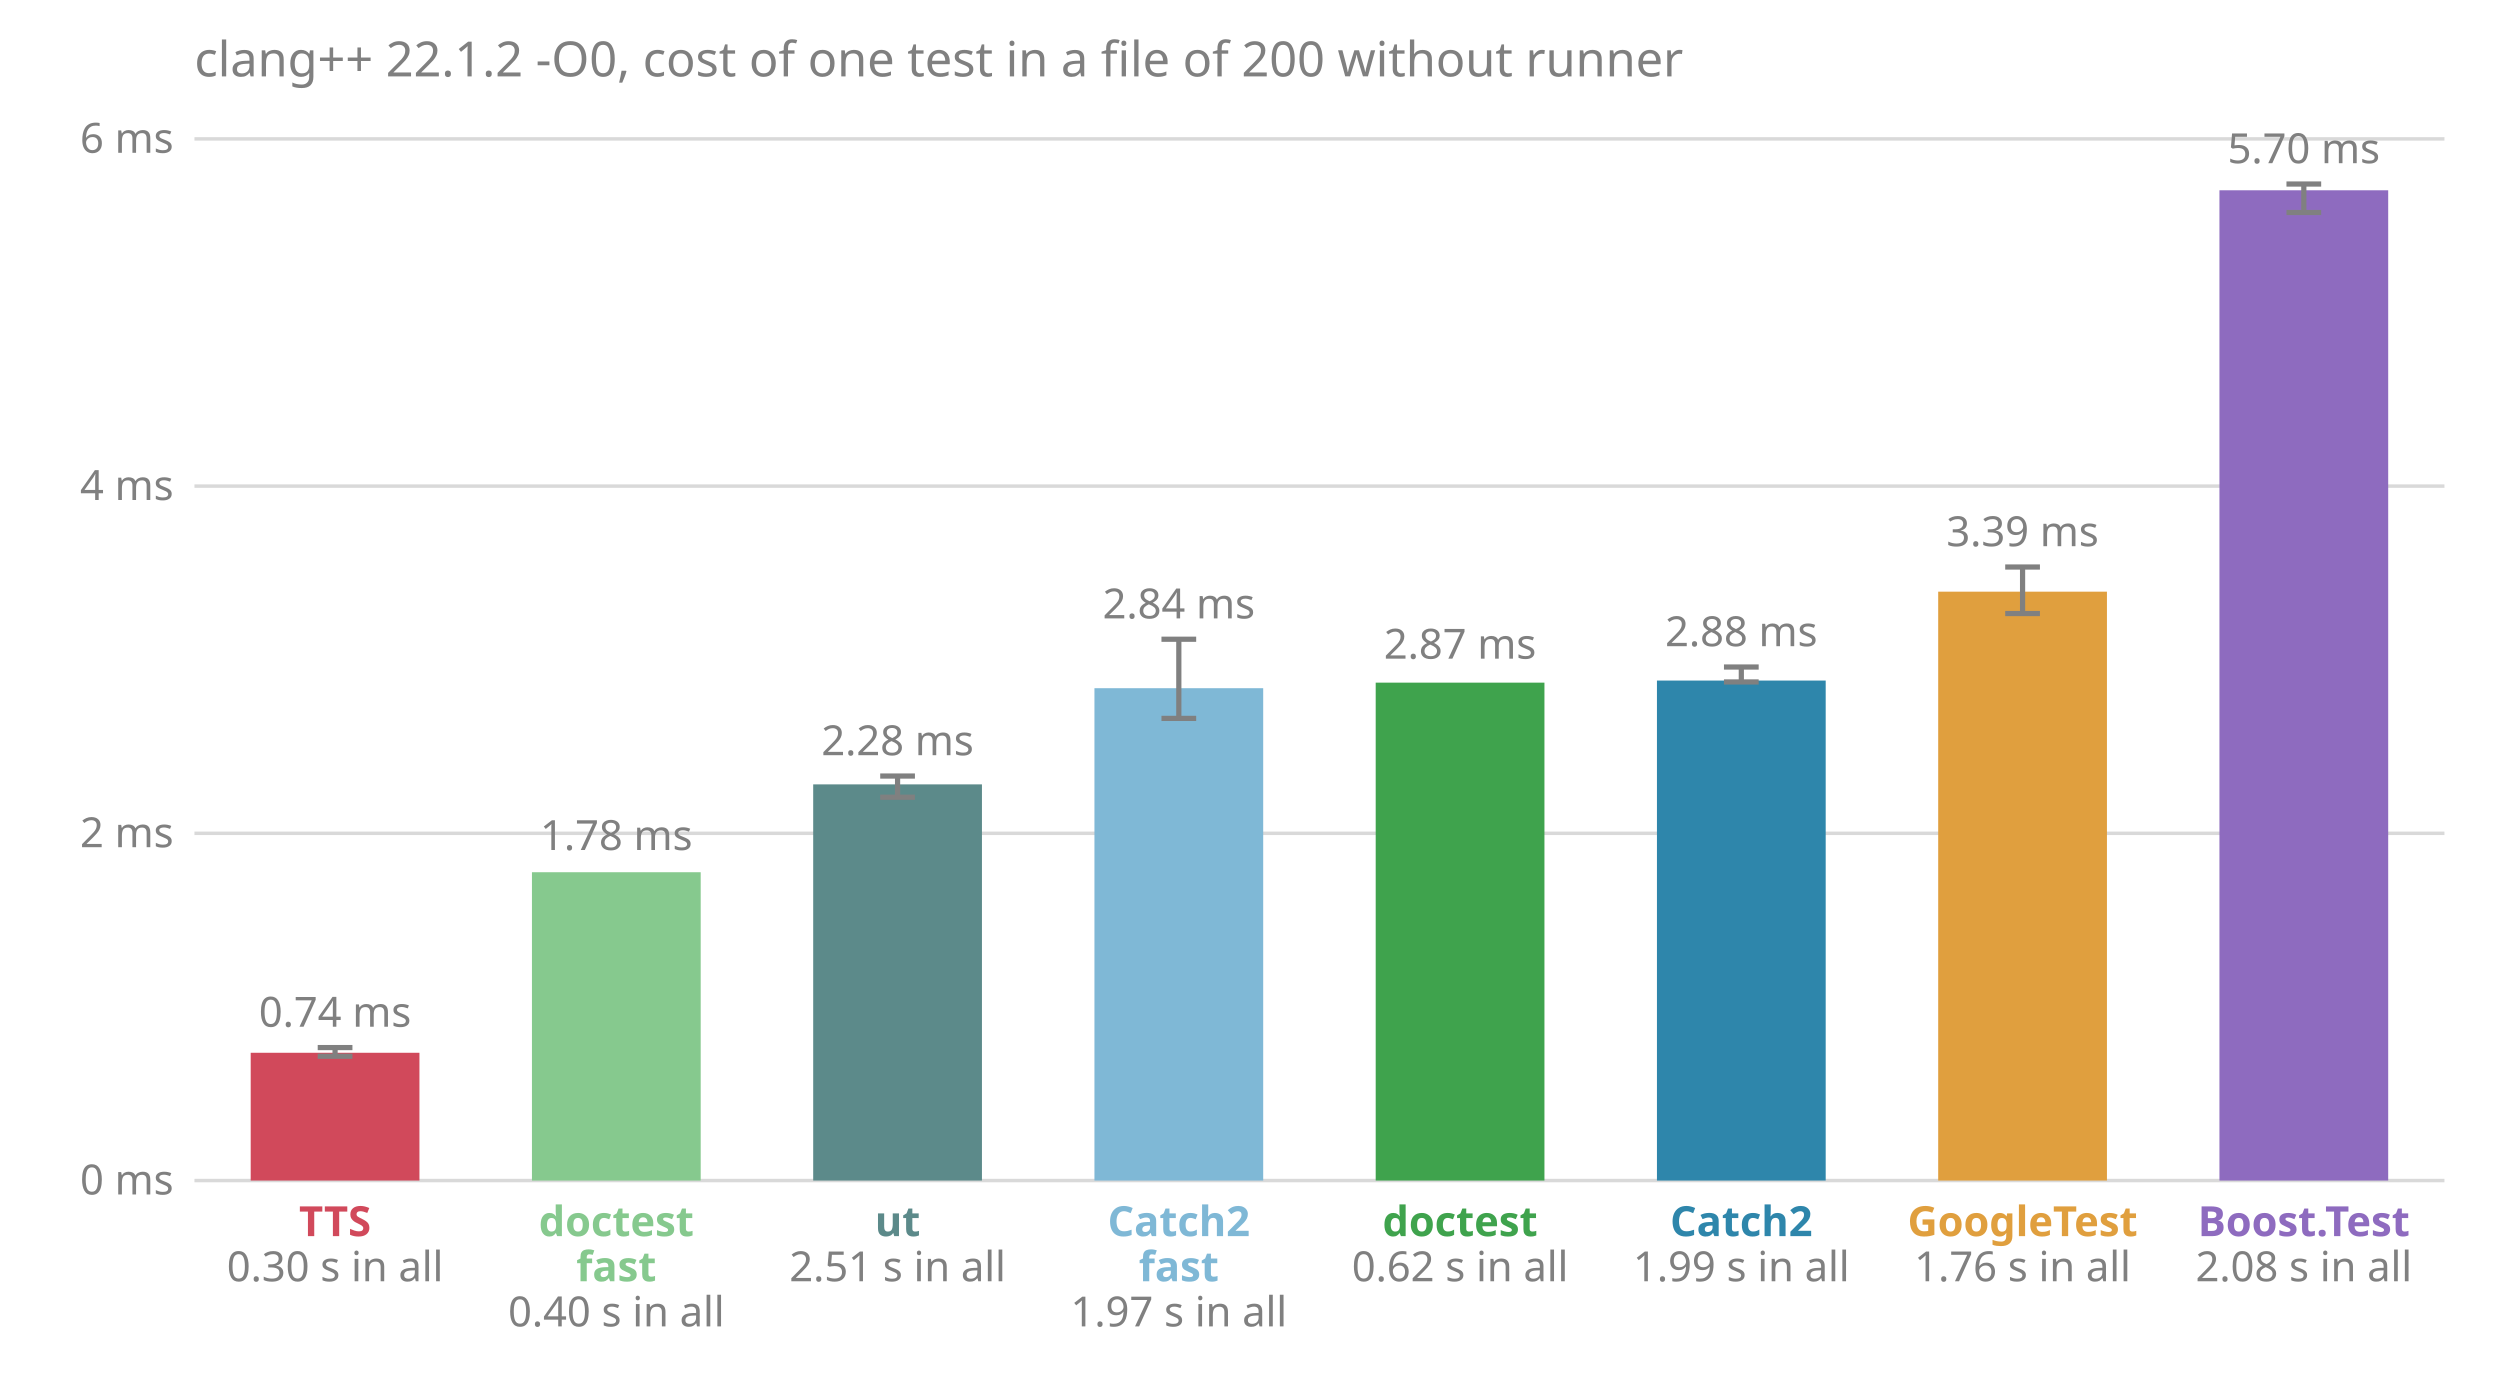
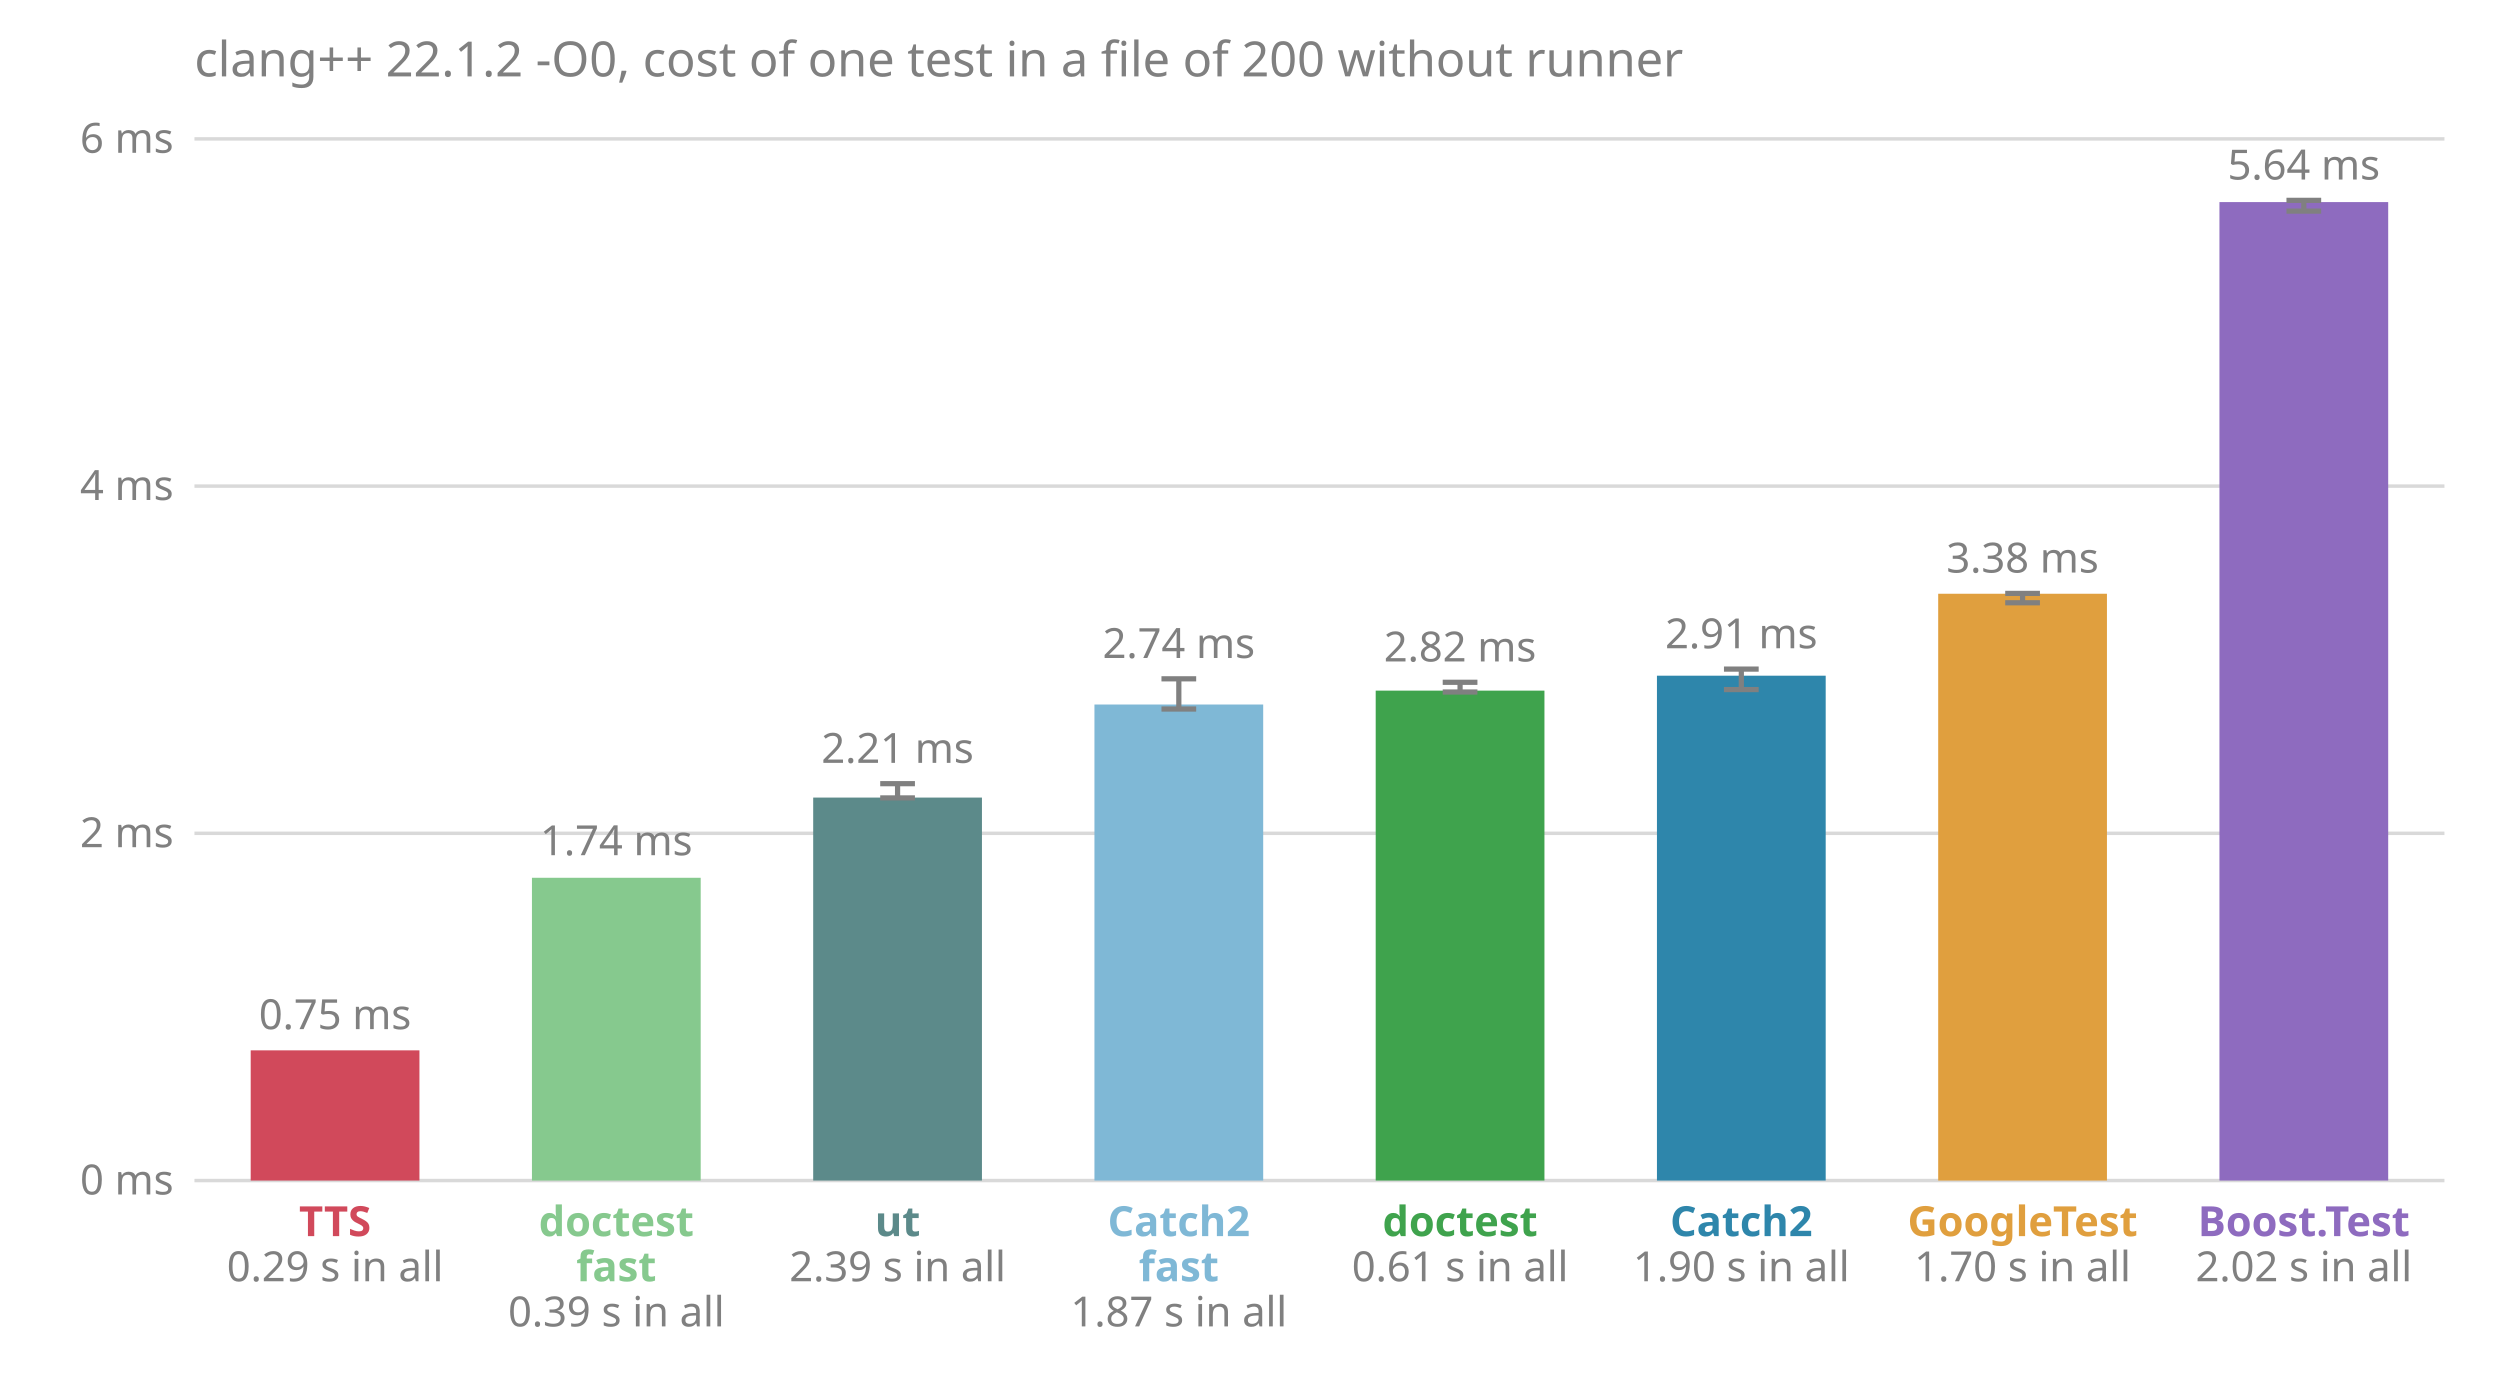
<svg xmlns="http://www.w3.org/2000/svg" viewBox="0 0 720 400" font-family="sans-serif" font-size="12">
  <text x="56.0" y="22.0" fill="#808080" font-size="14">clang++ 22.1.2 -O0, cost of one test in a file of 200 without runner</text>
  <line x1="56.0" x2="704.0" y1="340.0" y2="340.0" stroke="#808080" stroke-opacity="0.3" />
  <text x="50.0" y="344.0" fill="#808080" text-anchor="end">0 ms</text>
  <line x1="56.0" x2="704.0" y1="240.0" y2="240.0" stroke="#808080" stroke-opacity="0.3" />
  <text x="50.0" y="244.0" fill="#808080" text-anchor="end">2 ms</text>
  <line x1="56.0" x2="704.0" y1="140.0" y2="140.0" stroke="#808080" stroke-opacity="0.3" />
  <text x="50.0" y="144.0" fill="#808080" text-anchor="end">4 ms</text>
  <line x1="56.0" x2="704.0" y1="40.0" y2="40.0" stroke="#808080" stroke-opacity="0.3" />
  <text x="50.0" y="44.0" fill="#808080" text-anchor="end">6 ms</text>
-   <rect x="72.2" y="303.2" width="48.6" height="36.8" fill="#d1495b" />
-   <line x1="96.5" x2="96.5" y1="304.2" y2="301.7" stroke="#808080" stroke-width="1.5" />
-   <line x1="91.5" x2="101.5" y1="304.2" y2="304.2" stroke="#808080" stroke-width="1.5" />
-   <line x1="91.5" x2="101.5" y1="301.7" y2="301.7" stroke="#808080" stroke-width="1.5" />
-   <text x="96.5" y="295.7" fill="#808080" text-anchor="middle">0.74 ms</text>
+   <rect x="72.2" y="302.5" width="48.6" height="37.5" fill="#d1495b" />
+   <text x="96.5" y="296.4" fill="#808080" text-anchor="middle">0.75 ms</text>
  <text x="96.5" y="356.0" fill="#d1495b" font-weight="bold" text-anchor="middle">TTS</text>
-   <text x="96.5" y="369.0" fill="#808080" text-anchor="middle">0.30 s in all</text>
-   <rect x="153.2" y="251.2" width="48.6" height="88.8" fill="#86c98e" />
-   <text x="177.5" y="244.8" fill="#808080" text-anchor="middle">1.78 ms</text>
+   <text x="96.5" y="369.0" fill="#808080" text-anchor="middle">0.29 s in all</text>
+   <rect x="153.2" y="252.8" width="48.6" height="87.2" fill="#86c98e" />
+   <text x="177.5" y="246.3" fill="#808080" text-anchor="middle">1.74 ms</text>
  <text x="177.5" y="356.0" fill="#86c98e" font-weight="bold" text-anchor="middle">doctest</text>
  <text x="177.5" y="369.0" fill="#86c98e" font-weight="bold" text-anchor="middle">fast</text>
-   <text x="177.5" y="382.0" fill="#808080" text-anchor="middle">0.40 s in all</text>
-   <rect x="234.2" y="225.9" width="48.6" height="114.1" fill="#5c8a8a" />
-   <line x1="258.5" x2="258.5" y1="229.6" y2="223.5" stroke="#808080" stroke-width="1.5" />
-   <line x1="253.5" x2="263.5" y1="229.6" y2="229.6" stroke="#808080" stroke-width="1.5" />
-   <line x1="253.5" x2="263.5" y1="223.5" y2="223.5" stroke="#808080" stroke-width="1.5" />
-   <text x="258.5" y="217.5" fill="#808080" text-anchor="middle">2.28 ms</text>
+   <text x="177.5" y="382.0" fill="#808080" text-anchor="middle">0.39 s in all</text>
+   <rect x="234.2" y="229.7" width="48.6" height="110.3" fill="#5c8a8a" />
+   <line x1="258.5" x2="258.5" y1="229.8" y2="225.7" stroke="#808080" stroke-width="1.5" />
+   <line x1="253.5" x2="263.5" y1="229.8" y2="229.8" stroke="#808080" stroke-width="1.5" />
+   <line x1="253.5" x2="263.5" y1="225.7" y2="225.7" stroke="#808080" stroke-width="1.5" />
+   <text x="258.5" y="219.7" fill="#808080" text-anchor="middle">2.21 ms</text>
  <text x="258.5" y="356.0" fill="#5c8a8a" font-weight="bold" text-anchor="middle">ut</text>
-   <text x="258.5" y="369.0" fill="#808080" text-anchor="middle">2.51 s in all</text>
-   <rect x="315.2" y="198.2" width="48.6" height="141.8" fill="#7fb8d6" />
-   <line x1="339.5" x2="339.5" y1="206.9" y2="184.1" stroke="#808080" stroke-width="1.5" />
-   <line x1="334.5" x2="344.5" y1="206.9" y2="206.9" stroke="#808080" stroke-width="1.5" />
-   <line x1="334.5" x2="344.5" y1="184.1" y2="184.1" stroke="#808080" stroke-width="1.5" />
-   <text x="339.5" y="178.1" fill="#808080" text-anchor="middle">2.84 ms</text>
+   <text x="258.5" y="369.0" fill="#808080" text-anchor="middle">2.39 s in all</text>
+   <rect x="315.2" y="202.9" width="48.6" height="137.1" fill="#7fb8d6" />
+   <line x1="339.5" x2="339.5" y1="204.2" y2="195.5" stroke="#808080" stroke-width="1.5" />
+   <line x1="334.5" x2="344.5" y1="204.2" y2="204.2" stroke="#808080" stroke-width="1.5" />
+   <line x1="334.5" x2="344.5" y1="195.5" y2="195.5" stroke="#808080" stroke-width="1.5" />
+   <text x="339.5" y="189.5" fill="#808080" text-anchor="middle">2.74 ms</text>
  <text x="339.5" y="356.0" fill="#7fb8d6" font-weight="bold" text-anchor="middle">Catch2</text>
  <text x="339.5" y="369.0" fill="#7fb8d6" font-weight="bold" text-anchor="middle">fast</text>
-   <text x="339.5" y="382.0" fill="#808080" text-anchor="middle">1.97 s in all</text>
-   <rect x="396.2" y="196.6" width="48.6" height="143.4" fill="#3fa34d" />
-   <text x="420.5" y="189.7" fill="#808080" text-anchor="middle">2.87 ms</text>
+   <text x="339.5" y="382.0" fill="#808080" text-anchor="middle">1.87 s in all</text>
+   <rect x="396.2" y="198.9" width="48.6" height="141.1" fill="#3fa34d" />
+   <line x1="420.5" x2="420.5" y1="199.3" y2="196.5" stroke="#808080" stroke-width="1.5" />
+   <line x1="415.5" x2="425.5" y1="199.3" y2="199.3" stroke="#808080" stroke-width="1.5" />
+   <line x1="415.5" x2="425.5" y1="196.5" y2="196.5" stroke="#808080" stroke-width="1.5" />
+   <text x="420.5" y="190.5" fill="#808080" text-anchor="middle">2.82 ms</text>
  <text x="420.5" y="356.0" fill="#3fa34d" font-weight="bold" text-anchor="middle">doctest</text>
-   <text x="420.5" y="369.0" fill="#808080" text-anchor="middle">0.62 s in all</text>
-   <rect x="477.2" y="196.0" width="48.6" height="144.0" fill="#2e86ab" />
-   <line x1="501.5" x2="501.5" y1="196.4" y2="192.1" stroke="#808080" stroke-width="1.5" />
-   <line x1="496.5" x2="506.5" y1="196.4" y2="196.4" stroke="#808080" stroke-width="1.5" />
-   <line x1="496.5" x2="506.5" y1="192.1" y2="192.1" stroke="#808080" stroke-width="1.5" />
-   <text x="501.5" y="186.1" fill="#808080" text-anchor="middle">2.88 ms</text>
+   <text x="420.5" y="369.0" fill="#808080" text-anchor="middle">0.61 s in all</text>
+   <rect x="477.2" y="194.6" width="48.6" height="145.4" fill="#2e86ab" />
+   <line x1="501.5" x2="501.5" y1="198.6" y2="192.7" stroke="#808080" stroke-width="1.5" />
+   <line x1="496.5" x2="506.5" y1="198.6" y2="198.6" stroke="#808080" stroke-width="1.5" />
+   <line x1="496.5" x2="506.5" y1="192.7" y2="192.7" stroke="#808080" stroke-width="1.5" />
+   <text x="501.5" y="186.7" fill="#808080" text-anchor="middle">2.91 ms</text>
  <text x="501.5" y="356.0" fill="#2e86ab" font-weight="bold" text-anchor="middle">Catch2</text>
-   <text x="501.5" y="369.0" fill="#808080" text-anchor="middle">1.99 s in all</text>
-   <rect x="558.2" y="170.4" width="48.6" height="169.6" fill="#e09f3e" />
-   <line x1="582.5" x2="582.5" y1="176.7" y2="163.3" stroke="#808080" stroke-width="1.5" />
-   <line x1="577.5" x2="587.5" y1="176.7" y2="176.7" stroke="#808080" stroke-width="1.5" />
-   <line x1="577.5" x2="587.5" y1="163.3" y2="163.3" stroke="#808080" stroke-width="1.5" />
-   <text x="582.5" y="157.3" fill="#808080" text-anchor="middle">3.39 ms</text>
+   <text x="501.5" y="369.0" fill="#808080" text-anchor="middle">1.90 s in all</text>
+   <rect x="558.2" y="171.0" width="48.6" height="169.0" fill="#e09f3e" />
+   <line x1="582.5" x2="582.5" y1="173.6" y2="170.9" stroke="#808080" stroke-width="1.5" />
+   <line x1="577.5" x2="587.5" y1="173.6" y2="173.6" stroke="#808080" stroke-width="1.5" />
+   <line x1="577.5" x2="587.5" y1="170.9" y2="170.9" stroke="#808080" stroke-width="1.5" />
+   <text x="582.5" y="164.9" fill="#808080" text-anchor="middle">3.38 ms</text>
  <text x="582.5" y="356.0" fill="#e09f3e" font-weight="bold" text-anchor="middle">GoogleTest</text>
-   <text x="582.5" y="369.0" fill="#808080" text-anchor="middle">1.76 s in all</text>
-   <rect x="639.2" y="54.8" width="48.6" height="285.2" fill="#8e6bbf" />
-   <line x1="663.5" x2="663.5" y1="61.2" y2="53.0" stroke="#808080" stroke-width="1.5" />
-   <line x1="658.5" x2="668.5" y1="61.2" y2="61.2" stroke="#808080" stroke-width="1.5" />
-   <line x1="658.5" x2="668.5" y1="53.0" y2="53.0" stroke="#808080" stroke-width="1.5" />
-   <text x="663.5" y="47.0" fill="#808080" text-anchor="middle">5.70 ms</text>
+   <text x="582.5" y="369.0" fill="#808080" text-anchor="middle">1.70 s in all</text>
+   <rect x="639.2" y="58.2" width="48.6" height="281.8" fill="#8e6bbf" />
+   <line x1="663.5" x2="663.5" y1="60.8" y2="57.7" stroke="#808080" stroke-width="1.5" />
+   <line x1="658.5" x2="668.5" y1="60.8" y2="60.8" stroke="#808080" stroke-width="1.5" />
+   <line x1="658.5" x2="668.5" y1="57.7" y2="57.7" stroke="#808080" stroke-width="1.5" />
+   <text x="663.5" y="51.7" fill="#808080" text-anchor="middle">5.64 ms</text>
  <text x="663.5" y="356.0" fill="#8e6bbf" font-weight="bold" text-anchor="middle">Boost.Test</text>
-   <text x="663.5" y="369.0" fill="#808080" text-anchor="middle">2.08 s in all</text>
+   <text x="663.5" y="369.0" fill="#808080" text-anchor="middle">2.02 s in all</text>
</svg>
